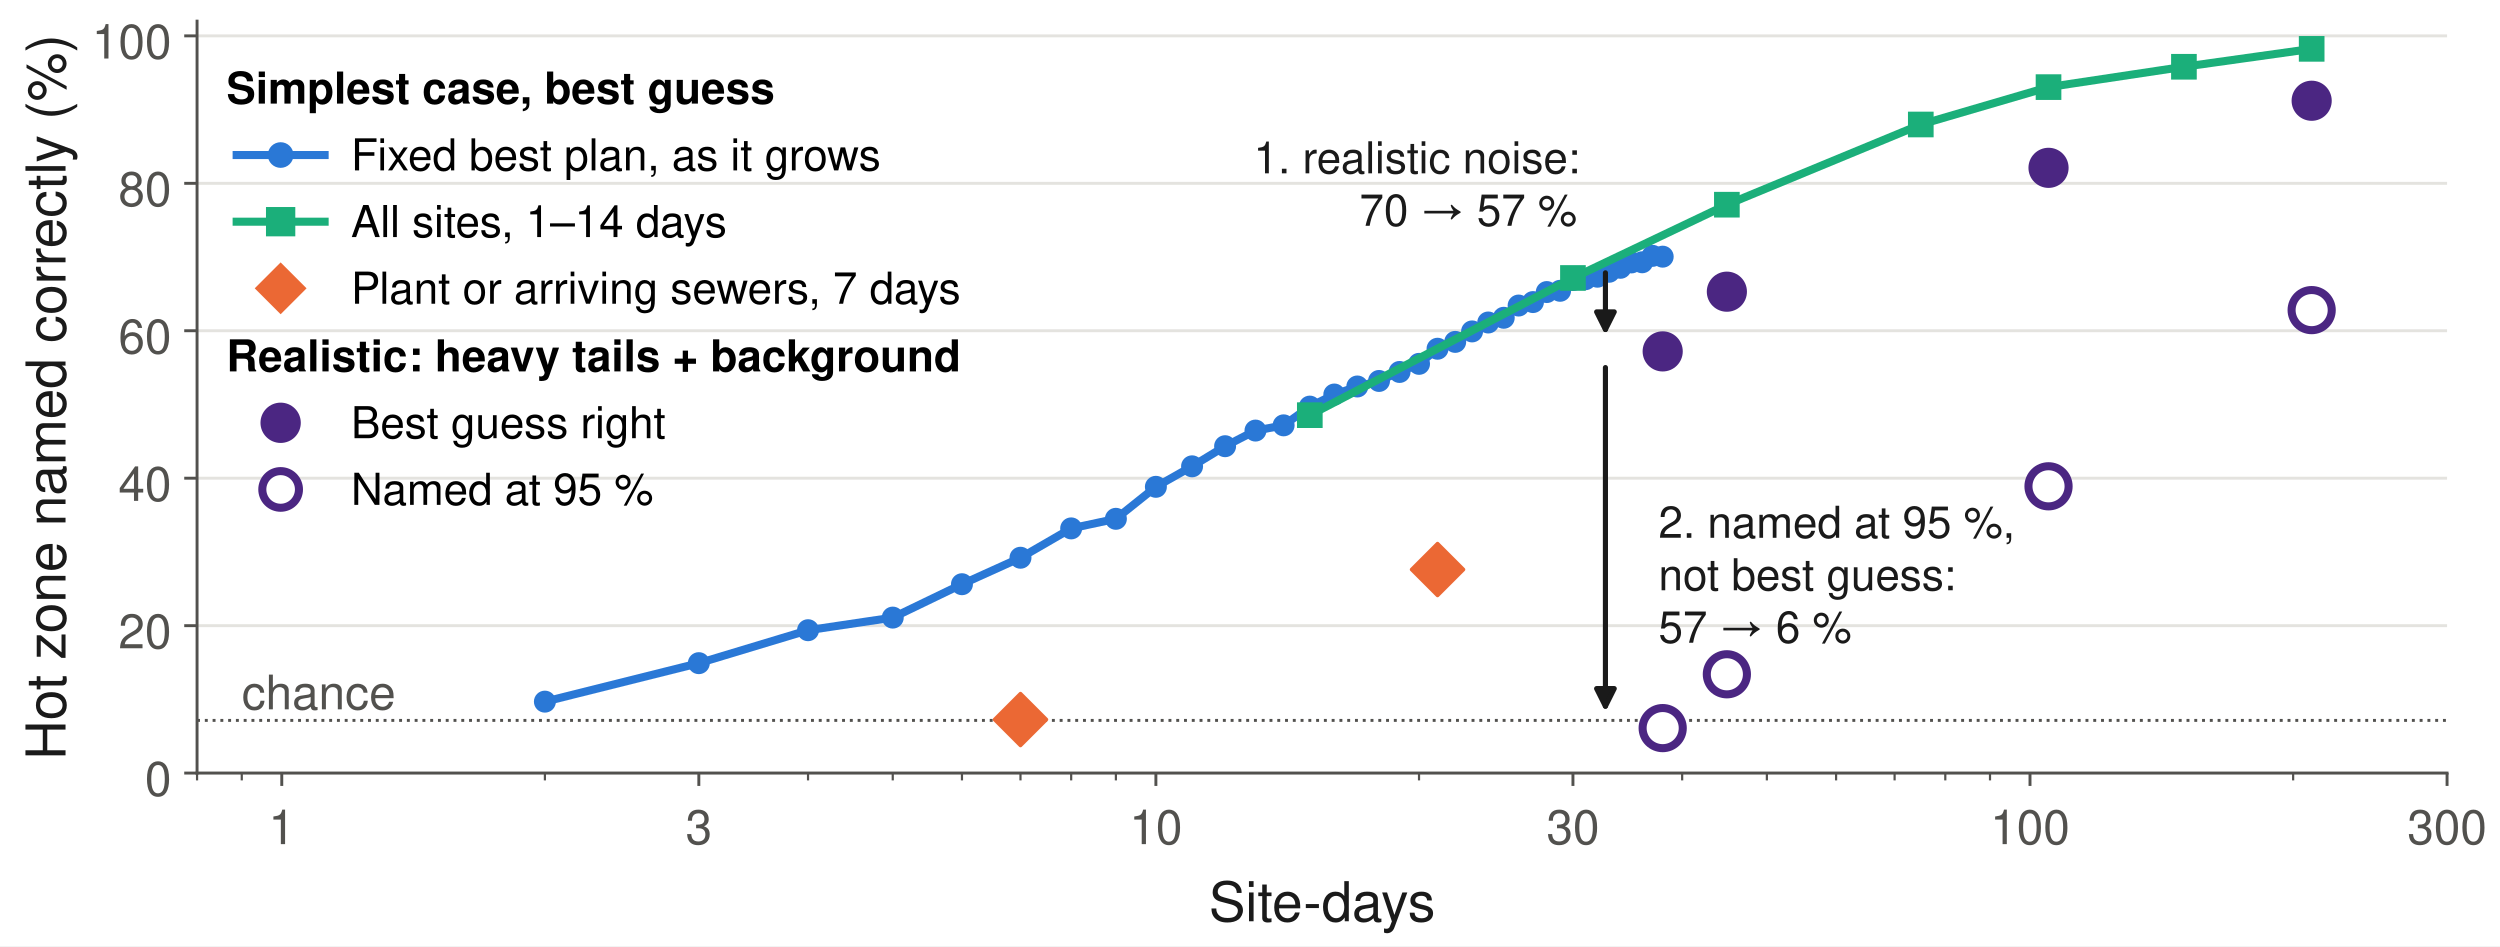
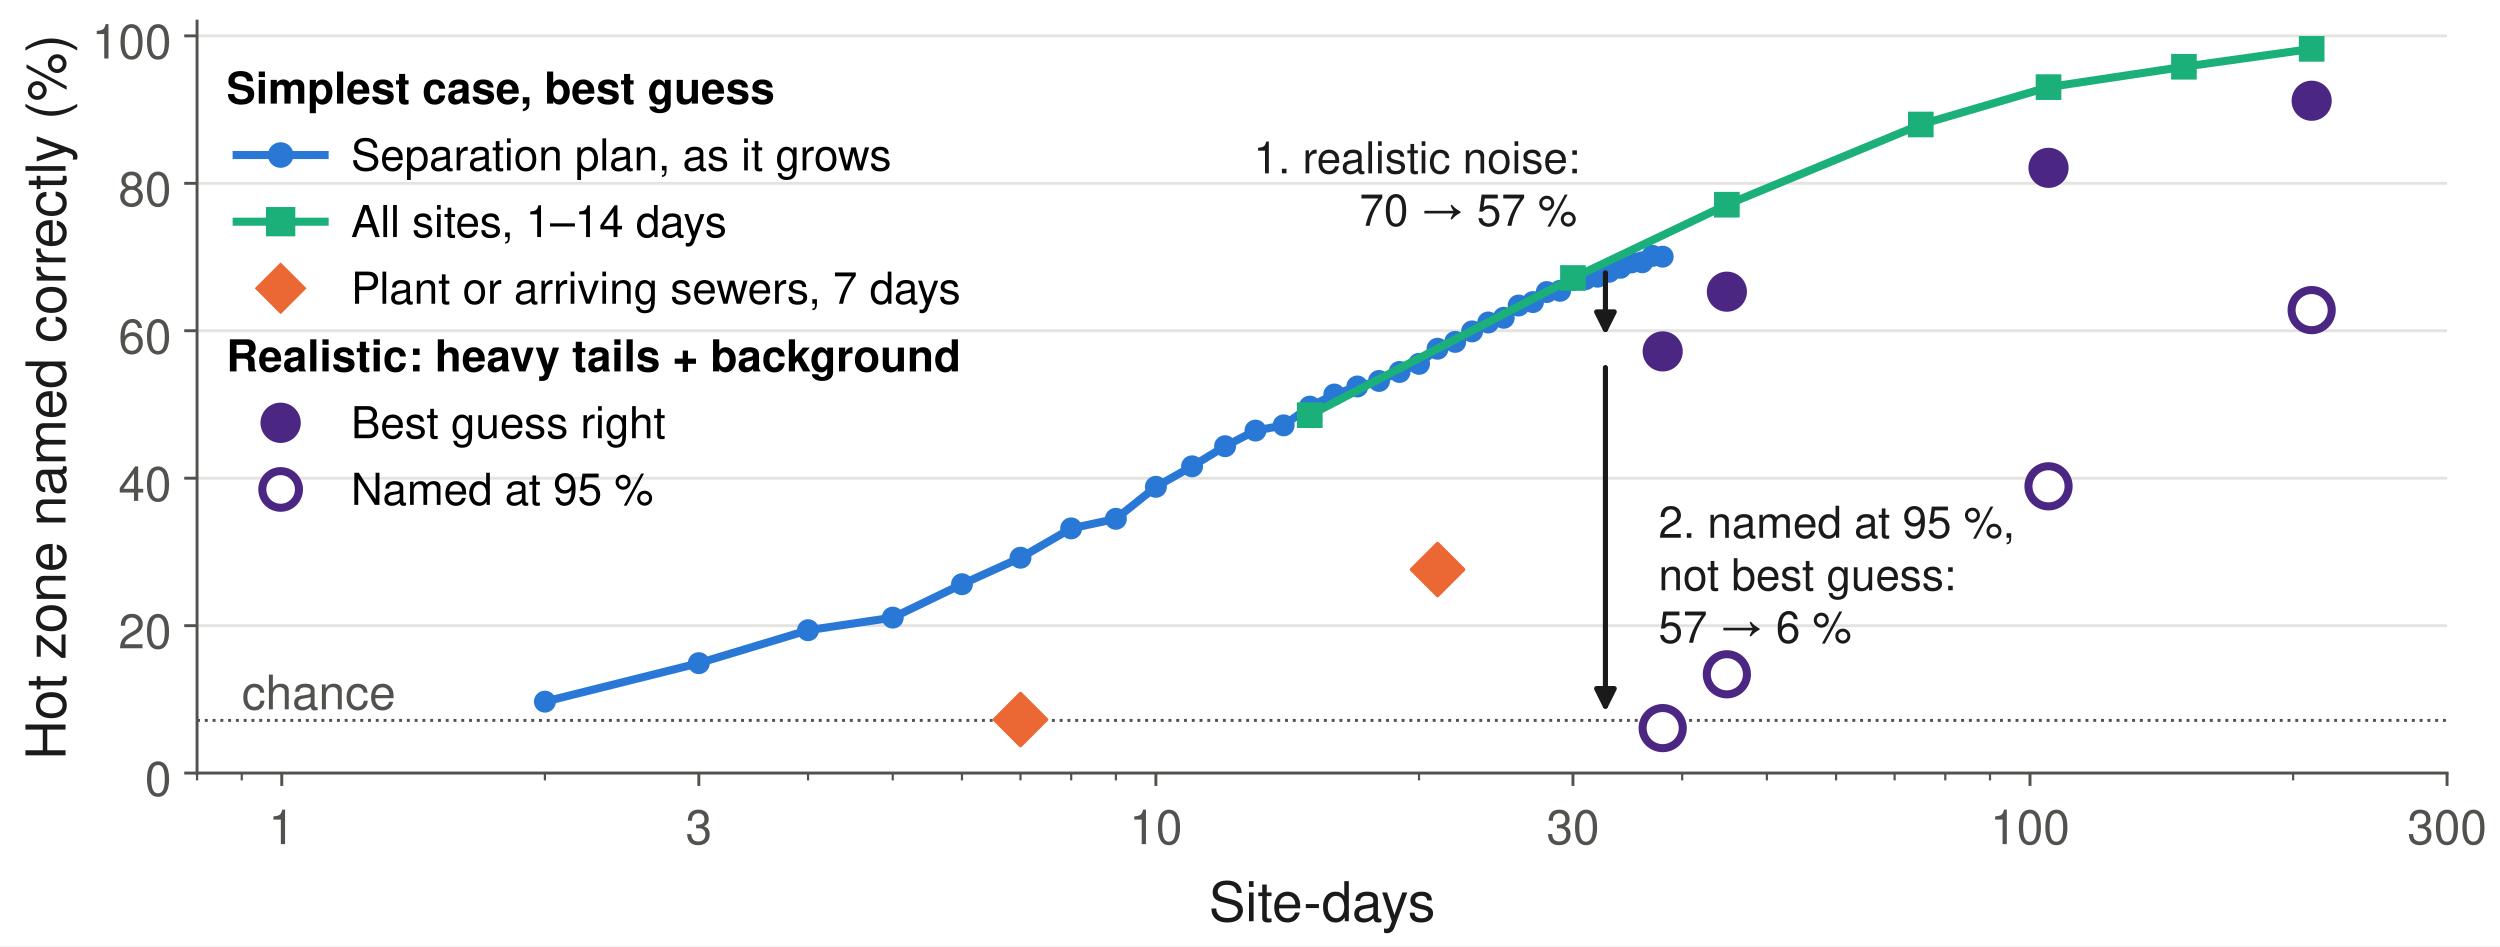
<svg xmlns="http://www.w3.org/2000/svg" xmlns:xlink="http://www.w3.org/1999/xlink" width="681.997pt" height="258.114pt" viewBox="0 0 681.997 258.114" version="1.1">
  <defs>
    <style type="text/css">*{stroke-linejoin: round; stroke-linecap: butt}</style>
  </defs>
  <g id="figure_1">
    <g id="patch_1">
      <path d="M 0 258.114  L 681.997 258.114  L 681.997 0  L 0 0  z " style="fill: #ffffff" />
    </g>
    <g id="axes_1">
      <g id="patch_2">
        <path d="M 53.757 210.894  L 667.557 210.894  L 667.557 5.766  L 53.757 5.766  z " style="fill: #ffffff" />
      </g>
      <g id="matplotlib.axis_1">
        <g id="xtick_1">
          <g id="line2d_1">
            <defs>
-               <path id="m76131f9e57" d="M 0 0  L 0 3.5  " style="stroke: #52514e; stroke-width: 0.8" />
+               <path id="m14b50bf80c" d="M 0 0  L 0 3.5  " style="stroke: #52514e; stroke-width: 0.8" />
            </defs>
            <g>
-               <use xlink:href="#m76131f9e57" x="76.866" y="210.894" style="fill: #52514e; stroke: #52514e; stroke-width: 0.8" />
+               <use xlink:href="#m14b50bf80c" x="76.866" y="210.894" style="fill: #52514e; stroke: #52514e; stroke-width: 0.8" />
            </g>
          </g>
          <g id="text_1">
            <text style="font-size: 13px; font-family: 'Source Sans Pro', 'Helvetica Neue', 'Helvetica', 'Arial', 'DejaVu Sans', 'Bitstream Vera Sans', 'Computer Modern Sans Serif', 'Lucida Grande', 'Verdana', 'Geneva', 'Lucid', 'Avant Garde', sans-serif; text-anchor: middle; fill: #52514e" x="76.866" y="230.27" transform="rotate(-0 76.86559 230.2699)">1</text>
          </g>
        </g>
        <g id="xtick_2">
          <g id="line2d_2">
            <g>
-               <use xlink:href="#m76131f9e57" x="190.639" y="210.894" style="fill: #52514e; stroke: #52514e; stroke-width: 0.8" />
+               <use xlink:href="#m14b50bf80c" x="190.639" y="210.894" style="fill: #52514e; stroke: #52514e; stroke-width: 0.8" />
            </g>
          </g>
          <g id="text_2">
            <text style="font-size: 13px; font-family: 'Source Sans Pro', 'Helvetica Neue', 'Helvetica', 'Arial', 'DejaVu Sans', 'Bitstream Vera Sans', 'Computer Modern Sans Serif', 'Lucida Grande', 'Verdana', 'Geneva', 'Lucid', 'Avant Garde', sans-serif; text-anchor: middle; fill: #52514e" x="190.639" y="230.27" transform="rotate(-0 190.6393 230.2699)">3</text>
          </g>
        </g>
        <g id="xtick_3">
          <g id="line2d_3">
            <g>
-               <use xlink:href="#m76131f9e57" x="315.324" y="210.894" style="fill: #52514e; stroke: #52514e; stroke-width: 0.8" />
+               <use xlink:href="#m14b50bf80c" x="315.324" y="210.894" style="fill: #52514e; stroke: #52514e; stroke-width: 0.8" />
            </g>
          </g>
          <g id="text_3">
            <text style="font-size: 13px; font-family: 'Source Sans Pro', 'Helvetica Neue', 'Helvetica', 'Arial', 'DejaVu Sans', 'Bitstream Vera Sans', 'Computer Modern Sans Serif', 'Lucida Grande', 'Verdana', 'Geneva', 'Lucid', 'Avant Garde', sans-serif; text-anchor: middle; fill: #52514e" x="315.324" y="230.27" transform="rotate(-0 315.3242 230.2699)">10</text>
          </g>
        </g>
        <g id="xtick_4">
          <g id="line2d_4">
            <g>
-               <use xlink:href="#m76131f9e57" x="429.098" y="210.894" style="fill: #52514e; stroke: #52514e; stroke-width: 0.8" />
+               <use xlink:href="#m14b50bf80c" x="429.098" y="210.894" style="fill: #52514e; stroke: #52514e; stroke-width: 0.8" />
            </g>
          </g>
          <g id="text_4">
            <text style="font-size: 13px; font-family: 'Source Sans Pro', 'Helvetica Neue', 'Helvetica', 'Arial', 'DejaVu Sans', 'Bitstream Vera Sans', 'Computer Modern Sans Serif', 'Lucida Grande', 'Verdana', 'Geneva', 'Lucid', 'Avant Garde', sans-serif; text-anchor: middle; fill: #52514e" x="429.098" y="230.27" transform="rotate(-0 429.0979 230.2699)">30</text>
          </g>
        </g>
        <g id="xtick_5">
          <g id="line2d_5">
            <g>
-               <use xlink:href="#m76131f9e57" x="553.783" y="210.894" style="fill: #52514e; stroke: #52514e; stroke-width: 0.8" />
+               <use xlink:href="#m14b50bf80c" x="553.783" y="210.894" style="fill: #52514e; stroke: #52514e; stroke-width: 0.8" />
            </g>
          </g>
          <g id="text_5">
            <text style="font-size: 13px; font-family: 'Source Sans Pro', 'Helvetica Neue', 'Helvetica', 'Arial', 'DejaVu Sans', 'Bitstream Vera Sans', 'Computer Modern Sans Serif', 'Lucida Grande', 'Verdana', 'Geneva', 'Lucid', 'Avant Garde', sans-serif; text-anchor: middle; fill: #52514e" x="553.783" y="230.27" transform="rotate(-0 553.7829 230.2699)">100</text>
          </g>
        </g>
        <g id="xtick_6">
          <g id="line2d_6">
            <g>
-               <use xlink:href="#m76131f9e57" x="667.557" y="210.894" style="fill: #52514e; stroke: #52514e; stroke-width: 0.8" />
+               <use xlink:href="#m14b50bf80c" x="667.557" y="210.894" style="fill: #52514e; stroke: #52514e; stroke-width: 0.8" />
            </g>
          </g>
          <g id="text_6">
            <text style="font-size: 13px; font-family: 'Source Sans Pro', 'Helvetica Neue', 'Helvetica', 'Arial', 'DejaVu Sans', 'Bitstream Vera Sans', 'Computer Modern Sans Serif', 'Lucida Grande', 'Verdana', 'Geneva', 'Lucid', 'Avant Garde', sans-serif; text-anchor: middle; fill: #52514e" x="667.557" y="230.27" transform="rotate(-0 667.5566 230.2699)">300</text>
          </g>
        </g>
        <g id="xtick_7">
          <g id="line2d_7">
            <defs>
-               <path id="m7e6ed7d62c" d="M 0 0  L 0 2  " style="stroke: #52514e; stroke-width: 0.6" />
+               <path id="m0b955e6ab7" d="M 0 0  L 0 2  " style="stroke: #52514e; stroke-width: 0.6" />
            </defs>
            <g>
-               <use xlink:href="#m7e6ed7d62c" x="53.757" y="210.894" style="fill: #52514e; stroke: #52514e; stroke-width: 0.6" />
+               <use xlink:href="#m0b955e6ab7" x="53.757" y="210.894" style="fill: #52514e; stroke: #52514e; stroke-width: 0.6" />
            </g>
          </g>
        </g>
        <g id="xtick_8">
          <g id="line2d_8">
            <g>
-               <use xlink:href="#m7e6ed7d62c" x="65.954" y="210.894" style="fill: #52514e; stroke: #52514e; stroke-width: 0.6" />
+               <use xlink:href="#m0b955e6ab7" x="65.954" y="210.894" style="fill: #52514e; stroke: #52514e; stroke-width: 0.6" />
            </g>
          </g>
        </g>
        <g id="xtick_9">
          <g id="line2d_9">
            <g>
-               <use xlink:href="#m7e6ed7d62c" x="148.649" y="210.894" style="fill: #52514e; stroke: #52514e; stroke-width: 0.6" />
+               <use xlink:href="#m0b955e6ab7" x="148.649" y="210.894" style="fill: #52514e; stroke: #52514e; stroke-width: 0.6" />
            </g>
          </g>
        </g>
        <g id="xtick_10">
          <g id="line2d_10">
            <g>
-               <use xlink:href="#m7e6ed7d62c" x="220.432" y="210.894" style="fill: #52514e; stroke: #52514e; stroke-width: 0.6" />
+               <use xlink:href="#m0b955e6ab7" x="220.432" y="210.894" style="fill: #52514e; stroke: #52514e; stroke-width: 0.6" />
            </g>
          </g>
        </g>
        <g id="xtick_11">
          <g id="line2d_11">
            <g>
-               <use xlink:href="#m7e6ed7d62c" x="243.541" y="210.894" style="fill: #52514e; stroke: #52514e; stroke-width: 0.6" />
+               <use xlink:href="#m0b955e6ab7" x="243.541" y="210.894" style="fill: #52514e; stroke: #52514e; stroke-width: 0.6" />
            </g>
          </g>
        </g>
        <g id="xtick_12">
          <g id="line2d_12">
            <g>
-               <use xlink:href="#m7e6ed7d62c" x="262.422" y="210.894" style="fill: #52514e; stroke: #52514e; stroke-width: 0.6" />
+               <use xlink:href="#m0b955e6ab7" x="262.422" y="210.894" style="fill: #52514e; stroke: #52514e; stroke-width: 0.6" />
            </g>
          </g>
        </g>
        <g id="xtick_13">
          <g id="line2d_13">
            <g>
-               <use xlink:href="#m7e6ed7d62c" x="278.387" y="210.894" style="fill: #52514e; stroke: #52514e; stroke-width: 0.6" />
+               <use xlink:href="#m0b955e6ab7" x="278.387" y="210.894" style="fill: #52514e; stroke: #52514e; stroke-width: 0.6" />
            </g>
          </g>
        </g>
        <g id="xtick_14">
          <g id="line2d_14">
            <g>
-               <use xlink:href="#m7e6ed7d62c" x="292.215" y="210.894" style="fill: #52514e; stroke: #52514e; stroke-width: 0.6" />
+               <use xlink:href="#m0b955e6ab7" x="292.215" y="210.894" style="fill: #52514e; stroke: #52514e; stroke-width: 0.6" />
            </g>
          </g>
        </g>
        <g id="xtick_15">
          <g id="line2d_15">
            <g>
-               <use xlink:href="#m7e6ed7d62c" x="304.413" y="210.894" style="fill: #52514e; stroke: #52514e; stroke-width: 0.6" />
+               <use xlink:href="#m0b955e6ab7" x="304.413" y="210.894" style="fill: #52514e; stroke: #52514e; stroke-width: 0.6" />
            </g>
          </g>
        </g>
        <g id="xtick_16">
          <g id="line2d_16">
            <g>
-               <use xlink:href="#m7e6ed7d62c" x="387.107" y="210.894" style="fill: #52514e; stroke: #52514e; stroke-width: 0.6" />
+               <use xlink:href="#m0b955e6ab7" x="387.107" y="210.894" style="fill: #52514e; stroke: #52514e; stroke-width: 0.6" />
            </g>
          </g>
        </g>
        <g id="xtick_17">
          <g id="line2d_17">
            <g>
-               <use xlink:href="#m7e6ed7d62c" x="458.891" y="210.894" style="fill: #52514e; stroke: #52514e; stroke-width: 0.6" />
+               <use xlink:href="#m0b955e6ab7" x="458.891" y="210.894" style="fill: #52514e; stroke: #52514e; stroke-width: 0.6" />
            </g>
          </g>
        </g>
        <g id="xtick_18">
          <g id="line2d_18">
            <g>
-               <use xlink:href="#m7e6ed7d62c" x="482" y="210.894" style="fill: #52514e; stroke: #52514e; stroke-width: 0.6" />
+               <use xlink:href="#m0b955e6ab7" x="482" y="210.894" style="fill: #52514e; stroke: #52514e; stroke-width: 0.6" />
            </g>
          </g>
        </g>
        <g id="xtick_19">
          <g id="line2d_19">
            <g>
-               <use xlink:href="#m7e6ed7d62c" x="500.881" y="210.894" style="fill: #52514e; stroke: #52514e; stroke-width: 0.6" />
+               <use xlink:href="#m0b955e6ab7" x="500.881" y="210.894" style="fill: #52514e; stroke: #52514e; stroke-width: 0.6" />
            </g>
          </g>
        </g>
        <g id="xtick_20">
          <g id="line2d_20">
            <g>
-               <use xlink:href="#m7e6ed7d62c" x="516.845" y="210.894" style="fill: #52514e; stroke: #52514e; stroke-width: 0.6" />
+               <use xlink:href="#m0b955e6ab7" x="516.845" y="210.894" style="fill: #52514e; stroke: #52514e; stroke-width: 0.6" />
            </g>
          </g>
        </g>
        <g id="xtick_21">
          <g id="line2d_21">
            <g>
-               <use xlink:href="#m7e6ed7d62c" x="530.674" y="210.894" style="fill: #52514e; stroke: #52514e; stroke-width: 0.6" />
+               <use xlink:href="#m0b955e6ab7" x="530.674" y="210.894" style="fill: #52514e; stroke: #52514e; stroke-width: 0.6" />
            </g>
          </g>
        </g>
        <g id="xtick_22">
          <g id="line2d_22">
            <g>
-               <use xlink:href="#m7e6ed7d62c" x="542.872" y="210.894" style="fill: #52514e; stroke: #52514e; stroke-width: 0.6" />
+               <use xlink:href="#m0b955e6ab7" x="542.872" y="210.894" style="fill: #52514e; stroke: #52514e; stroke-width: 0.6" />
            </g>
          </g>
        </g>
        <g id="xtick_23">
          <g id="line2d_23">
            <g>
-               <use xlink:href="#m7e6ed7d62c" x="625.566" y="210.894" style="fill: #52514e; stroke: #52514e; stroke-width: 0.6" />
+               <use xlink:href="#m0b955e6ab7" x="625.566" y="210.894" style="fill: #52514e; stroke: #52514e; stroke-width: 0.6" />
            </g>
          </g>
        </g>
        <g id="text_7">
          <text style="font-size: 15px; font-family: 'Source Sans Pro', 'Helvetica Neue', 'Helvetica', 'Arial', 'DejaVu Sans', 'Bitstream Vera Sans', 'Computer Modern Sans Serif', 'Lucida Grande', 'Verdana', 'Geneva', 'Lucid', 'Avant Garde', sans-serif; text-anchor: middle; fill: #1a1a1a" x="360.657" y="251.319" transform="rotate(-0 360.6566 251.3189)">Site-days</text>
        </g>
      </g>
      <g id="matplotlib.axis_2">
        <g id="ytick_1">
          <g id="line2d_24">
-             <path d="M 53.757 210.894  L 667.557 210.894  " clip-path="url(#p9e85aecdd7)" style="fill: none; stroke: #e4e3df; stroke-width: 0.8; stroke-linecap: square" />
+             <path d="M 53.757 210.894  L 667.557 210.894  " clip-path="url(#pa64811b684)" style="fill: none; stroke: #e4e3df; stroke-width: 0.8; stroke-linecap: square" />
          </g>
          <g id="line2d_25">
            <defs>
-               <path id="m72bb8454c3" d="M 0 0  L -3.5 0  " style="stroke: #52514e; stroke-width: 0.8" />
+               <path id="mad12846ee1" d="M 0 0  L -3.5 0  " style="stroke: #52514e; stroke-width: 0.8" />
            </defs>
            <g>
-               <use xlink:href="#m72bb8454c3" x="53.757" y="210.894" style="fill: #52514e; stroke: #52514e; stroke-width: 0.8" />
+               <use xlink:href="#mad12846ee1" x="53.757" y="210.894" style="fill: #52514e; stroke: #52514e; stroke-width: 0.8" />
            </g>
          </g>
          <g id="text_8">
            <text style="font-size: 13px; font-family: 'Source Sans Pro', 'Helvetica Neue', 'Helvetica', 'Arial', 'DejaVu Sans', 'Bitstream Vera Sans', 'Computer Modern Sans Serif', 'Lucida Grande', 'Verdana', 'Geneva', 'Lucid', 'Avant Garde', sans-serif; text-anchor: end; fill: #52514e" x="46.757" y="217.082" transform="rotate(-0 46.75656 217.0819)">0</text>
          </g>
        </g>
        <g id="ytick_2">
          <g id="line2d_26">
-             <path d="M 53.757 170.673  L 667.557 170.673  " clip-path="url(#p9e85aecdd7)" style="fill: none; stroke: #e4e3df; stroke-width: 0.8; stroke-linecap: square" />
+             <path d="M 53.757 170.673  L 667.557 170.673  " clip-path="url(#pa64811b684)" style="fill: none; stroke: #e4e3df; stroke-width: 0.8; stroke-linecap: square" />
          </g>
          <g id="line2d_27">
            <g>
-               <use xlink:href="#m72bb8454c3" x="53.757" y="170.673" style="fill: #52514e; stroke: #52514e; stroke-width: 0.8" />
+               <use xlink:href="#mad12846ee1" x="53.757" y="170.673" style="fill: #52514e; stroke: #52514e; stroke-width: 0.8" />
            </g>
          </g>
          <g id="text_9">
            <text style="font-size: 13px; font-family: 'Source Sans Pro', 'Helvetica Neue', 'Helvetica', 'Arial', 'DejaVu Sans', 'Bitstream Vera Sans', 'Computer Modern Sans Serif', 'Lucida Grande', 'Verdana', 'Geneva', 'Lucid', 'Avant Garde', sans-serif; text-anchor: end; fill: #52514e" x="46.757" y="176.861" transform="rotate(-0 46.75656 176.8607)">20</text>
          </g>
        </g>
        <g id="ytick_3">
          <g id="line2d_28">
-             <path d="M 53.757 130.452  L 667.557 130.452  " clip-path="url(#p9e85aecdd7)" style="fill: none; stroke: #e4e3df; stroke-width: 0.8; stroke-linecap: square" />
+             <path d="M 53.757 130.452  L 667.557 130.452  " clip-path="url(#pa64811b684)" style="fill: none; stroke: #e4e3df; stroke-width: 0.8; stroke-linecap: square" />
          </g>
          <g id="line2d_29">
            <g>
-               <use xlink:href="#m72bb8454c3" x="53.757" y="130.452" style="fill: #52514e; stroke: #52514e; stroke-width: 0.8" />
+               <use xlink:href="#mad12846ee1" x="53.757" y="130.452" style="fill: #52514e; stroke: #52514e; stroke-width: 0.8" />
            </g>
          </g>
          <g id="text_10">
            <text style="font-size: 13px; font-family: 'Source Sans Pro', 'Helvetica Neue', 'Helvetica', 'Arial', 'DejaVu Sans', 'Bitstream Vera Sans', 'Computer Modern Sans Serif', 'Lucida Grande', 'Verdana', 'Geneva', 'Lucid', 'Avant Garde', sans-serif; text-anchor: end; fill: #52514e" x="46.757" y="136.64" transform="rotate(-0 46.75656 136.6395)">40</text>
          </g>
        </g>
        <g id="ytick_4">
          <g id="line2d_30">
-             <path d="M 53.757 90.23  L 667.557 90.23  " clip-path="url(#p9e85aecdd7)" style="fill: none; stroke: #e4e3df; stroke-width: 0.8; stroke-linecap: square" />
+             <path d="M 53.757 90.23  L 667.557 90.23  " clip-path="url(#pa64811b684)" style="fill: none; stroke: #e4e3df; stroke-width: 0.8; stroke-linecap: square" />
          </g>
          <g id="line2d_31">
            <g>
-               <use xlink:href="#m72bb8454c3" x="53.757" y="90.23" style="fill: #52514e; stroke: #52514e; stroke-width: 0.8" />
+               <use xlink:href="#mad12846ee1" x="53.757" y="90.23" style="fill: #52514e; stroke: #52514e; stroke-width: 0.8" />
            </g>
          </g>
          <g id="text_11">
            <text style="font-size: 13px; font-family: 'Source Sans Pro', 'Helvetica Neue', 'Helvetica', 'Arial', 'DejaVu Sans', 'Bitstream Vera Sans', 'Computer Modern Sans Serif', 'Lucida Grande', 'Verdana', 'Geneva', 'Lucid', 'Avant Garde', sans-serif; text-anchor: end; fill: #52514e" x="46.757" y="96.418" transform="rotate(-0 46.75656 96.41835)">60</text>
          </g>
        </g>
        <g id="ytick_5">
          <g id="line2d_32">
-             <path d="M 53.757 50.009  L 667.557 50.009  " clip-path="url(#p9e85aecdd7)" style="fill: none; stroke: #e4e3df; stroke-width: 0.8; stroke-linecap: square" />
+             <path d="M 53.757 50.009  L 667.557 50.009  " clip-path="url(#pa64811b684)" style="fill: none; stroke: #e4e3df; stroke-width: 0.8; stroke-linecap: square" />
          </g>
          <g id="line2d_33">
            <g>
-               <use xlink:href="#m72bb8454c3" x="53.757" y="50.009" style="fill: #52514e; stroke: #52514e; stroke-width: 0.8" />
+               <use xlink:href="#mad12846ee1" x="53.757" y="50.009" style="fill: #52514e; stroke: #52514e; stroke-width: 0.8" />
            </g>
          </g>
          <g id="text_12">
            <text style="font-size: 13px; font-family: 'Source Sans Pro', 'Helvetica Neue', 'Helvetica', 'Arial', 'DejaVu Sans', 'Bitstream Vera Sans', 'Computer Modern Sans Serif', 'Lucida Grande', 'Verdana', 'Geneva', 'Lucid', 'Avant Garde', sans-serif; text-anchor: end; fill: #52514e" x="46.757" y="56.197" transform="rotate(-0 46.75656 56.19718)">80</text>
          </g>
        </g>
        <g id="ytick_6">
          <g id="line2d_34">
-             <path d="M 53.757 9.788  L 667.557 9.788  " clip-path="url(#p9e85aecdd7)" style="fill: none; stroke: #e4e3df; stroke-width: 0.8; stroke-linecap: square" />
+             <path d="M 53.757 9.788  L 667.557 9.788  " clip-path="url(#pa64811b684)" style="fill: none; stroke: #e4e3df; stroke-width: 0.8; stroke-linecap: square" />
          </g>
          <g id="line2d_35">
            <g>
-               <use xlink:href="#m72bb8454c3" x="53.757" y="9.788" style="fill: #52514e; stroke: #52514e; stroke-width: 0.8" />
+               <use xlink:href="#mad12846ee1" x="53.757" y="9.788" style="fill: #52514e; stroke: #52514e; stroke-width: 0.8" />
            </g>
          </g>
          <g id="text_13">
            <text style="font-size: 13px; font-family: 'Source Sans Pro', 'Helvetica Neue', 'Helvetica', 'Arial', 'DejaVu Sans', 'Bitstream Vera Sans', 'Computer Modern Sans Serif', 'Lucida Grande', 'Verdana', 'Geneva', 'Lucid', 'Avant Garde', sans-serif; text-anchor: end; fill: #52514e" x="46.757" y="15.976" transform="rotate(-0 46.75656 15.976)">100</text>
          </g>
        </g>
        <g id="text_14">
          <text style="font-size: 15px; font-family: 'Source Sans Pro', 'Helvetica Neue', 'Helvetica', 'Arial', 'DejaVu Sans', 'Bitstream Vera Sans', 'Computer Modern Sans Serif', 'Lucida Grande', 'Verdana', 'Geneva', 'Lucid', 'Avant Garde', sans-serif; text-anchor: middle; fill: #1a1a1a" x="17.88" y="108.33" transform="rotate(-90 17.88 108.3299)">Hot zone named correctly (%)</text>
        </g>
      </g>
      <g id="line2d_36">
-         <path d="M 53.757 196.529  L 667.557 196.529  " clip-path="url(#p9e85aecdd7)" style="fill: none; stroke-dasharray: 0.8,1.32; stroke-dashoffset: 0; stroke: #52514e; stroke-width: 0.8" />
+         <path d="M 53.757 196.529  L 667.557 196.529  " clip-path="url(#pa64811b684)" style="fill: none; stroke-dasharray: 0.8,1.32; stroke-dashoffset: 0; stroke: #52514e; stroke-width: 0.8" />
      </g>
      <g id="line2d_37">
-         <path d="M 148.649 191.407  L 190.639 180.909  L 220.432 171.92  L 243.541 168.481  L 262.422 159.371  L 278.387 152.151  L 292.215 144.147  L 304.413 141.532  L 315.324 132.804  L 325.195 127.214  L 334.206 121.724  L 342.495 117.46  L 350.17 116.032  L 357.315 110.924  L 363.998 107.626  L 370.277 105.434  L 376.196 103.926  L 381.795 101.472  L 387.107 99.26  L 392.16 95.137  L 396.978 93.267  L 401.581 90.411  L 405.989 87.978  L 410.216 86.691  L 414.278 83.353  L 418.187 82.407  L 421.953 79.672  L 425.587 79.33  L 429.098 76.394  L 432.494 76.173  L 435.782 75.489  L 438.968 74.142  L 442.06 73.056  L 445.062 71.588  L 447.979 71.548  L 450.817 69.798  L 453.579 70.019  " clip-path="url(#p9e85aecdd7)" style="fill: none; stroke: #2a78d6; stroke-width: 2.2; stroke-linecap: square" />
+         <path d="M 148.649 191.407  L 190.639 180.909  L 220.432 171.92  L 243.541 168.481  L 262.422 159.371  L 278.387 152.151  L 292.215 144.147  L 304.413 141.532  L 315.324 132.804  L 325.195 127.214  L 334.206 121.724  L 342.495 117.46  L 350.17 116.032  L 357.315 110.924  L 363.998 107.626  L 370.277 105.434  L 376.196 103.926  L 381.795 101.472  L 387.107 99.26  L 392.16 95.137  L 396.978 93.267  L 401.581 90.411  L 405.989 87.978  L 410.216 86.691  L 414.278 83.353  L 418.187 82.407  L 421.953 79.672  L 425.587 79.33  L 429.098 76.394  L 432.494 76.173  L 435.782 75.489  L 438.968 74.142  L 442.06 73.056  L 445.062 71.588  L 447.979 71.548  L 450.817 69.798  L 453.579 70.019  " clip-path="url(#pa64811b684)" style="fill: none; stroke: #2a78d6; stroke-width: 2.2; stroke-linecap: square" />
        <defs>
-           <path id="m9dc715a000" d="M 0 2.5  C 0.663 2.5 1.299 2.237 1.768 1.768  C 2.237 1.299 2.5 0.663 2.5 0  C 2.5 -0.663 2.237 -1.299 1.768 -1.768  C 1.299 -2.237 0.663 -2.5 0 -2.5  C -0.663 -2.5 -1.299 -2.237 -1.768 -1.768  C -2.237 -1.299 -2.5 -0.663 -2.5 0  C -2.5 0.663 -2.237 1.299 -1.768 1.768  C -1.299 2.237 -0.663 2.5 0 2.5  z " style="stroke: #2a78d6" />
+           <path id="mf3765f927a" d="M 0 2.5  C 0.663 2.5 1.299 2.237 1.768 1.768  C 2.237 1.299 2.5 0.663 2.5 0  C 2.5 -0.663 2.237 -1.299 1.768 -1.768  C 1.299 -2.237 0.663 -2.5 0 -2.5  C -0.663 -2.5 -1.299 -2.237 -1.768 -1.768  C -2.237 -1.299 -2.5 -0.663 -2.5 0  C -2.5 0.663 -2.237 1.299 -1.768 1.768  C -1.299 2.237 -0.663 2.5 0 2.5  z " style="stroke: #2a78d6" />
        </defs>
-         <g clip-path="url(#p9e85aecdd7)">
-           <use xlink:href="#m9dc715a000" x="148.649" y="191.407" style="fill: #2a78d6; stroke: #2a78d6" />
-           <use xlink:href="#m9dc715a000" x="190.639" y="180.909" style="fill: #2a78d6; stroke: #2a78d6" />
-           <use xlink:href="#m9dc715a000" x="220.432" y="171.92" style="fill: #2a78d6; stroke: #2a78d6" />
-           <use xlink:href="#m9dc715a000" x="243.541" y="168.481" style="fill: #2a78d6; stroke: #2a78d6" />
-           <use xlink:href="#m9dc715a000" x="262.422" y="159.371" style="fill: #2a78d6; stroke: #2a78d6" />
-           <use xlink:href="#m9dc715a000" x="278.387" y="152.151" style="fill: #2a78d6; stroke: #2a78d6" />
-           <use xlink:href="#m9dc715a000" x="292.215" y="144.147" style="fill: #2a78d6; stroke: #2a78d6" />
-           <use xlink:href="#m9dc715a000" x="304.413" y="141.532" style="fill: #2a78d6; stroke: #2a78d6" />
-           <use xlink:href="#m9dc715a000" x="315.324" y="132.804" style="fill: #2a78d6; stroke: #2a78d6" />
-           <use xlink:href="#m9dc715a000" x="325.195" y="127.214" style="fill: #2a78d6; stroke: #2a78d6" />
-           <use xlink:href="#m9dc715a000" x="334.206" y="121.724" style="fill: #2a78d6; stroke: #2a78d6" />
-           <use xlink:href="#m9dc715a000" x="342.495" y="117.46" style="fill: #2a78d6; stroke: #2a78d6" />
-           <use xlink:href="#m9dc715a000" x="350.17" y="116.032" style="fill: #2a78d6; stroke: #2a78d6" />
-           <use xlink:href="#m9dc715a000" x="357.315" y="110.924" style="fill: #2a78d6; stroke: #2a78d6" />
-           <use xlink:href="#m9dc715a000" x="363.998" y="107.626" style="fill: #2a78d6; stroke: #2a78d6" />
-           <use xlink:href="#m9dc715a000" x="370.277" y="105.434" style="fill: #2a78d6; stroke: #2a78d6" />
-           <use xlink:href="#m9dc715a000" x="376.196" y="103.926" style="fill: #2a78d6; stroke: #2a78d6" />
-           <use xlink:href="#m9dc715a000" x="381.795" y="101.472" style="fill: #2a78d6; stroke: #2a78d6" />
-           <use xlink:href="#m9dc715a000" x="387.107" y="99.26" style="fill: #2a78d6; stroke: #2a78d6" />
-           <use xlink:href="#m9dc715a000" x="392.16" y="95.137" style="fill: #2a78d6; stroke: #2a78d6" />
-           <use xlink:href="#m9dc715a000" x="396.978" y="93.267" style="fill: #2a78d6; stroke: #2a78d6" />
-           <use xlink:href="#m9dc715a000" x="401.581" y="90.411" style="fill: #2a78d6; stroke: #2a78d6" />
-           <use xlink:href="#m9dc715a000" x="405.989" y="87.978" style="fill: #2a78d6; stroke: #2a78d6" />
-           <use xlink:href="#m9dc715a000" x="410.216" y="86.691" style="fill: #2a78d6; stroke: #2a78d6" />
-           <use xlink:href="#m9dc715a000" x="414.278" y="83.353" style="fill: #2a78d6; stroke: #2a78d6" />
-           <use xlink:href="#m9dc715a000" x="418.187" y="82.407" style="fill: #2a78d6; stroke: #2a78d6" />
-           <use xlink:href="#m9dc715a000" x="421.953" y="79.672" style="fill: #2a78d6; stroke: #2a78d6" />
-           <use xlink:href="#m9dc715a000" x="425.587" y="79.33" style="fill: #2a78d6; stroke: #2a78d6" />
-           <use xlink:href="#m9dc715a000" x="429.098" y="76.394" style="fill: #2a78d6; stroke: #2a78d6" />
-           <use xlink:href="#m9dc715a000" x="432.494" y="76.173" style="fill: #2a78d6; stroke: #2a78d6" />
-           <use xlink:href="#m9dc715a000" x="435.782" y="75.489" style="fill: #2a78d6; stroke: #2a78d6" />
-           <use xlink:href="#m9dc715a000" x="438.968" y="74.142" style="fill: #2a78d6; stroke: #2a78d6" />
-           <use xlink:href="#m9dc715a000" x="442.06" y="73.056" style="fill: #2a78d6; stroke: #2a78d6" />
-           <use xlink:href="#m9dc715a000" x="445.062" y="71.588" style="fill: #2a78d6; stroke: #2a78d6" />
-           <use xlink:href="#m9dc715a000" x="447.979" y="71.548" style="fill: #2a78d6; stroke: #2a78d6" />
-           <use xlink:href="#m9dc715a000" x="450.817" y="69.798" style="fill: #2a78d6; stroke: #2a78d6" />
-           <use xlink:href="#m9dc715a000" x="453.579" y="70.019" style="fill: #2a78d6; stroke: #2a78d6" />
+         <g clip-path="url(#pa64811b684)">
+           <use xlink:href="#mf3765f927a" x="148.649" y="191.407" style="fill: #2a78d6; stroke: #2a78d6" />
+           <use xlink:href="#mf3765f927a" x="190.639" y="180.909" style="fill: #2a78d6; stroke: #2a78d6" />
+           <use xlink:href="#mf3765f927a" x="220.432" y="171.92" style="fill: #2a78d6; stroke: #2a78d6" />
+           <use xlink:href="#mf3765f927a" x="243.541" y="168.481" style="fill: #2a78d6; stroke: #2a78d6" />
+           <use xlink:href="#mf3765f927a" x="262.422" y="159.371" style="fill: #2a78d6; stroke: #2a78d6" />
+           <use xlink:href="#mf3765f927a" x="278.387" y="152.151" style="fill: #2a78d6; stroke: #2a78d6" />
+           <use xlink:href="#mf3765f927a" x="292.215" y="144.147" style="fill: #2a78d6; stroke: #2a78d6" />
+           <use xlink:href="#mf3765f927a" x="304.413" y="141.532" style="fill: #2a78d6; stroke: #2a78d6" />
+           <use xlink:href="#mf3765f927a" x="315.324" y="132.804" style="fill: #2a78d6; stroke: #2a78d6" />
+           <use xlink:href="#mf3765f927a" x="325.195" y="127.214" style="fill: #2a78d6; stroke: #2a78d6" />
+           <use xlink:href="#mf3765f927a" x="334.206" y="121.724" style="fill: #2a78d6; stroke: #2a78d6" />
+           <use xlink:href="#mf3765f927a" x="342.495" y="117.46" style="fill: #2a78d6; stroke: #2a78d6" />
+           <use xlink:href="#mf3765f927a" x="350.17" y="116.032" style="fill: #2a78d6; stroke: #2a78d6" />
+           <use xlink:href="#mf3765f927a" x="357.315" y="110.924" style="fill: #2a78d6; stroke: #2a78d6" />
+           <use xlink:href="#mf3765f927a" x="363.998" y="107.626" style="fill: #2a78d6; stroke: #2a78d6" />
+           <use xlink:href="#mf3765f927a" x="370.277" y="105.434" style="fill: #2a78d6; stroke: #2a78d6" />
+           <use xlink:href="#mf3765f927a" x="376.196" y="103.926" style="fill: #2a78d6; stroke: #2a78d6" />
+           <use xlink:href="#mf3765f927a" x="381.795" y="101.472" style="fill: #2a78d6; stroke: #2a78d6" />
+           <use xlink:href="#mf3765f927a" x="387.107" y="99.26" style="fill: #2a78d6; stroke: #2a78d6" />
+           <use xlink:href="#mf3765f927a" x="392.16" y="95.137" style="fill: #2a78d6; stroke: #2a78d6" />
+           <use xlink:href="#mf3765f927a" x="396.978" y="93.267" style="fill: #2a78d6; stroke: #2a78d6" />
+           <use xlink:href="#mf3765f927a" x="401.581" y="90.411" style="fill: #2a78d6; stroke: #2a78d6" />
+           <use xlink:href="#mf3765f927a" x="405.989" y="87.978" style="fill: #2a78d6; stroke: #2a78d6" />
+           <use xlink:href="#mf3765f927a" x="410.216" y="86.691" style="fill: #2a78d6; stroke: #2a78d6" />
+           <use xlink:href="#mf3765f927a" x="414.278" y="83.353" style="fill: #2a78d6; stroke: #2a78d6" />
+           <use xlink:href="#mf3765f927a" x="418.187" y="82.407" style="fill: #2a78d6; stroke: #2a78d6" />
+           <use xlink:href="#mf3765f927a" x="421.953" y="79.672" style="fill: #2a78d6; stroke: #2a78d6" />
+           <use xlink:href="#mf3765f927a" x="425.587" y="79.33" style="fill: #2a78d6; stroke: #2a78d6" />
+           <use xlink:href="#mf3765f927a" x="429.098" y="76.394" style="fill: #2a78d6; stroke: #2a78d6" />
+           <use xlink:href="#mf3765f927a" x="432.494" y="76.173" style="fill: #2a78d6; stroke: #2a78d6" />
+           <use xlink:href="#mf3765f927a" x="435.782" y="75.489" style="fill: #2a78d6; stroke: #2a78d6" />
+           <use xlink:href="#mf3765f927a" x="438.968" y="74.142" style="fill: #2a78d6; stroke: #2a78d6" />
+           <use xlink:href="#mf3765f927a" x="442.06" y="73.056" style="fill: #2a78d6; stroke: #2a78d6" />
+           <use xlink:href="#mf3765f927a" x="445.062" y="71.588" style="fill: #2a78d6; stroke: #2a78d6" />
+           <use xlink:href="#mf3765f927a" x="447.979" y="71.548" style="fill: #2a78d6; stroke: #2a78d6" />
+           <use xlink:href="#mf3765f927a" x="450.817" y="69.798" style="fill: #2a78d6; stroke: #2a78d6" />
+           <use xlink:href="#mf3765f927a" x="453.579" y="70.019" style="fill: #2a78d6; stroke: #2a78d6" />
        </g>
      </g>
      <g id="line2d_38">
-         <path d="M 357.315 113.257  L 429.098 75.831  L 471.088 55.841  L 523.99 33.961  L 558.836 23.765  L 595.773 18.214  L 630.619 13.327  " clip-path="url(#p9e85aecdd7)" style="fill: none; stroke: #1baf7a; stroke-width: 2.2; stroke-linecap: square" />
+         <path d="M 357.315 113.257  L 429.098 75.831  L 471.088 55.841  L 523.99 33.961  L 558.836 23.765  L 595.773 18.214  L 630.619 13.327  " clip-path="url(#pa64811b684)" style="fill: none; stroke: #1baf7a; stroke-width: 2.2; stroke-linecap: square" />
        <defs>
-           <path id="m8c1ff93c16" d="M -3 3  L 3 3  L 3 -3  L -3 -3  z " style="stroke: #1baf7a; stroke-linejoin: miter" />
+           <path id="m4df7909041" d="M -3 3  L 3 3  L 3 -3  L -3 -3  z " style="stroke: #1baf7a; stroke-linejoin: miter" />
        </defs>
-         <g clip-path="url(#p9e85aecdd7)">
-           <use xlink:href="#m8c1ff93c16" x="357.315" y="113.257" style="fill: #1baf7a; stroke: #1baf7a; stroke-linejoin: miter" />
-           <use xlink:href="#m8c1ff93c16" x="429.098" y="75.831" style="fill: #1baf7a; stroke: #1baf7a; stroke-linejoin: miter" />
-           <use xlink:href="#m8c1ff93c16" x="471.088" y="55.841" style="fill: #1baf7a; stroke: #1baf7a; stroke-linejoin: miter" />
-           <use xlink:href="#m8c1ff93c16" x="523.99" y="33.961" style="fill: #1baf7a; stroke: #1baf7a; stroke-linejoin: miter" />
-           <use xlink:href="#m8c1ff93c16" x="558.836" y="23.765" style="fill: #1baf7a; stroke: #1baf7a; stroke-linejoin: miter" />
-           <use xlink:href="#m8c1ff93c16" x="595.773" y="18.214" style="fill: #1baf7a; stroke: #1baf7a; stroke-linejoin: miter" />
-           <use xlink:href="#m8c1ff93c16" x="630.619" y="13.327" style="fill: #1baf7a; stroke: #1baf7a; stroke-linejoin: miter" />
+         <g clip-path="url(#pa64811b684)">
+           <use xlink:href="#m4df7909041" x="357.315" y="113.257" style="fill: #1baf7a; stroke: #1baf7a; stroke-linejoin: miter" />
+           <use xlink:href="#m4df7909041" x="429.098" y="75.831" style="fill: #1baf7a; stroke: #1baf7a; stroke-linejoin: miter" />
+           <use xlink:href="#m4df7909041" x="471.088" y="55.841" style="fill: #1baf7a; stroke: #1baf7a; stroke-linejoin: miter" />
+           <use xlink:href="#m4df7909041" x="523.99" y="33.961" style="fill: #1baf7a; stroke: #1baf7a; stroke-linejoin: miter" />
+           <use xlink:href="#m4df7909041" x="558.836" y="23.765" style="fill: #1baf7a; stroke: #1baf7a; stroke-linejoin: miter" />
+           <use xlink:href="#m4df7909041" x="595.773" y="18.214" style="fill: #1baf7a; stroke: #1baf7a; stroke-linejoin: miter" />
+           <use xlink:href="#m4df7909041" x="630.619" y="13.327" style="fill: #1baf7a; stroke: #1baf7a; stroke-linejoin: miter" />
        </g>
      </g>
      <g id="patch_3">
        <path d="M 53.757 210.894  L 53.757 5.766  " style="fill: none; stroke: #52514e; stroke-width: 0.8; stroke-linejoin: miter; stroke-linecap: square" />
      </g>
      <g id="patch_4">
        <path d="M 53.757 210.894  L 667.557 210.894  " style="fill: none; stroke: #52514e; stroke-width: 0.8; stroke-linejoin: miter; stroke-linecap: square" />
      </g>
      <g id="text_15">
        <text style="font-size: 13px; font-family: 'Source Sans Pro', 'Helvetica Neue', 'Helvetica', 'Arial', 'DejaVu Sans', 'Bitstream Vera Sans', 'Computer Modern Sans Serif', 'Lucida Grande', 'Verdana', 'Geneva', 'Lucid', 'Avant Garde', sans-serif; text-anchor: start; fill: #52514e" x="65.954" y="193.513" transform="rotate(-0 65.95432 193.5126)">chance</text>
      </g>
      <g id="patch_5">
        <path d="M 437.959 74.431  Q 437.959 82.939 437.959 89.882  " style="fill: none; stroke: #1a1a1a; stroke-width: 1.4; stroke-linecap: round" />
        <path d="M 440.359 85.082  L 437.959 89.882  L 435.559 85.082  z " style="fill: #1a1a1a; stroke: #1a1a1a; stroke-width: 1.4; stroke-linecap: round" />
      </g>
      <g id="text_16">
        <text style="font-size: 12px; font-family: 'Source Sans Pro', 'Helvetica Neue', 'Helvetica', 'Arial', 'DejaVu Sans', 'Bitstream Vera Sans', 'Computer Modern Sans Serif', 'Lucida Grande', 'Verdana', 'Geneva', 'Lucid', 'Avant Garde', sans-serif; fill: #1a1a1a" transform="translate(341.9826 47.28518)">1. realistic noise:</text>
        <text style="font-size: 12px; font-family: 'Source Sans Pro', 'Helvetica Neue', 'Helvetica', 'Arial', 'DejaVu Sans', 'Bitstream Vera Sans', 'Computer Modern Sans Serif', 'Lucida Grande', 'Verdana', 'Geneva', 'Lucid', 'Avant Garde', sans-serif; fill: #1a1a1a" transform="translate(370.8595 61.60118)">70 → 57 %</text>
      </g>
      <g id="patch_6">
        <path d="M 437.959 100.274  Q 437.959 147.244 437.959 192.648  " style="fill: none; stroke: #1a1a1a; stroke-width: 1.4; stroke-linecap: round" />
        <path d="M 440.359 187.848  L 437.959 192.648  L 435.559 187.848  z " style="fill: #1a1a1a; stroke: #1a1a1a; stroke-width: 1.4; stroke-linecap: round" />
      </g>
      <g id="text_17">
        <text style="font-size: 12px; font-family: 'Source Sans Pro', 'Helvetica Neue', 'Helvetica', 'Arial', 'DejaVu Sans', 'Bitstream Vera Sans', 'Computer Modern Sans Serif', 'Lucida Grande', 'Verdana', 'Geneva', 'Lucid', 'Avant Garde', sans-serif; fill: #1a1a1a" transform="translate(452.4332 146.7133)">2. named at 95 %,</text>
        <text style="font-size: 12px; font-family: 'Source Sans Pro', 'Helvetica Neue', 'Helvetica', 'Arial', 'DejaVu Sans', 'Bitstream Vera Sans', 'Computer Modern Sans Serif', 'Lucida Grande', 'Verdana', 'Geneva', 'Lucid', 'Avant Garde', sans-serif; fill: #1a1a1a" transform="translate(452.4332 161.0293)">not best guess:</text>
        <text style="font-size: 12px; font-family: 'Source Sans Pro', 'Helvetica Neue', 'Helvetica', 'Arial', 'DejaVu Sans', 'Bitstream Vera Sans', 'Computer Modern Sans Serif', 'Lucida Grande', 'Verdana', 'Geneva', 'Lucid', 'Avant Garde', sans-serif; fill: #1a1a1a" transform="translate(452.4332 175.3453)">57 → 6 %</text>
      </g>
      <g id="PathCollection_1">
        <defs>
-           <path id="md71c3ab193" d="M -0 7.071  L 7.071 0  L 0 -7.071  L -7.071 -0  z " style="stroke: #eb6834" />
+           <path id="m31760da137" d="M -0 7.071  L 7.071 0  L 0 -7.071  L -7.071 -0  z " style="stroke: #eb6834" />
        </defs>
-         <g clip-path="url(#p9e85aecdd7)">
-           <use xlink:href="#md71c3ab193" x="278.387" y="196.294" style="fill: #eb6834; stroke: #eb6834" />
-           <use xlink:href="#md71c3ab193" x="392.16" y="155.369" style="fill: #eb6834; stroke: #eb6834" />
+         <g clip-path="url(#pa64811b684)">
+           <use xlink:href="#m31760da137" x="278.387" y="196.294" style="fill: #eb6834; stroke: #eb6834" />
+           <use xlink:href="#m31760da137" x="392.16" y="155.369" style="fill: #eb6834; stroke: #eb6834" />
        </g>
      </g>
      <g id="legend_1">
        <g id="line2d_39" />
        <g id="text_18">
          <text style="font-weight: 700; font-size: 12px; font-family: 'Source Sans Pro', 'Helvetica Neue', 'Helvetica', 'Arial', 'DejaVu Sans', 'Bitstream Vera Sans', 'Computer Modern Sans Serif', 'Lucida Grande', 'Verdana', 'Geneva', 'Lucid', 'Avant Garde', sans-serif; text-anchor: start" x="61.757" y="28.266" transform="rotate(-0 61.75656 28.26588)">Simplest case, best guess</text>
        </g>
        <g id="line2d_40">
          <path d="M 64.557 42.294  L 76.557 42.294  L 88.557 42.294  " style="fill: none; stroke: #2a78d6; stroke-width: 2.2; stroke-linecap: square" />
          <defs>
-             <path id="m725af741f5" d="M 0 3  C 0.796 3 1.559 2.684 2.121 2.121  C 2.684 1.559 3 0.796 3 0  C 3 -0.796 2.684 -1.559 2.121 -2.121  C 1.559 -2.684 0.796 -3 0 -3  C -0.796 -3 -1.559 -2.684 -2.121 -2.121  C -2.684 -1.559 -3 -0.796 -3 0  C -3 0.796 -2.684 1.559 -2.121 2.121  C -1.559 2.684 -0.796 3 0 3  z " style="stroke: #2a78d6" />
+             <path id="m501ed17338" d="M 0 3  C 0.796 3 1.559 2.684 2.121 2.121  C 2.684 1.559 3 0.796 3 0  C 3 -0.796 2.684 -1.559 2.121 -2.121  C 1.559 -2.684 0.796 -3 0 -3  C -0.796 -3 -1.559 -2.684 -2.121 -2.121  C -2.684 -1.559 -3 -0.796 -3 0  C -3 0.796 -2.684 1.559 -2.121 2.121  C -1.559 2.684 -0.796 3 0 3  z " style="stroke: #2a78d6" />
          </defs>
          <g>
-             <use xlink:href="#m725af741f5" x="76.557" y="42.294" style="fill: #2a78d6; stroke: #2a78d6" />
+             <use xlink:href="#m501ed17338" x="76.557" y="42.294" style="fill: #2a78d6; stroke: #2a78d6" />
          </g>
        </g>
        <g id="text_19">
-           <text style="font-size: 12px; font-family: 'Source Sans Pro', 'Helvetica Neue', 'Helvetica', 'Arial', 'DejaVu Sans', 'Bitstream Vera Sans', 'Computer Modern Sans Serif', 'Lucida Grande', 'Verdana', 'Geneva', 'Lucid', 'Avant Garde', sans-serif; text-anchor: start" x="95.757" y="46.494" transform="rotate(-0 95.75656 46.49388)">Fixed best plan, as it grows</text>
+           <text style="font-size: 12px; font-family: 'Source Sans Pro', 'Helvetica Neue', 'Helvetica', 'Arial', 'DejaVu Sans', 'Bitstream Vera Sans', 'Computer Modern Sans Serif', 'Lucida Grande', 'Verdana', 'Geneva', 'Lucid', 'Avant Garde', sans-serif; text-anchor: start" x="95.757" y="46.494" transform="rotate(-0 95.75656 46.49388)">Separation plan, as it grows</text>
        </g>
        <g id="line2d_41">
          <path d="M 64.557 60.474  L 76.557 60.474  L 88.557 60.474  " style="fill: none; stroke: #1baf7a; stroke-width: 2.2; stroke-linecap: square" />
          <defs>
-             <path id="m12d8df0deb" d="M -3.5 3.5  L 3.5 3.5  L 3.5 -3.5  L -3.5 -3.5  z " style="stroke: #1baf7a; stroke-linejoin: miter" />
+             <path id="m20fb486fbd" d="M -3.5 3.5  L 3.5 3.5  L 3.5 -3.5  L -3.5 -3.5  z " style="stroke: #1baf7a; stroke-linejoin: miter" />
          </defs>
          <g>
-             <use xlink:href="#m12d8df0deb" x="76.557" y="60.474" style="fill: #1baf7a; stroke: #1baf7a; stroke-linejoin: miter" />
+             <use xlink:href="#m20fb486fbd" x="76.557" y="60.474" style="fill: #1baf7a; stroke: #1baf7a; stroke-linejoin: miter" />
          </g>
        </g>
        <g id="text_20">
          <text style="font-size: 12px; font-family: 'Source Sans Pro', 'Helvetica Neue', 'Helvetica', 'Arial', 'DejaVu Sans', 'Bitstream Vera Sans', 'Computer Modern Sans Serif', 'Lucida Grande', 'Verdana', 'Geneva', 'Lucid', 'Avant Garde', sans-serif; text-anchor: start" x="95.757" y="64.674" transform="rotate(-0 95.75656 64.67388)">All sites, 1–14 days</text>
        </g>
        <g id="line2d_42">
          <defs>
-             <path id="m585e112a85" d="M -0 6.364  L 6.364 0  L 0 -6.364  L -6.364 -0  z " style="stroke: #eb6834; stroke-linejoin: miter" />
+             <path id="m600666026c" d="M -0 6.364  L 6.364 0  L 0 -6.364  L -6.364 -0  z " style="stroke: #eb6834; stroke-linejoin: miter" />
          </defs>
          <g>
-             <use xlink:href="#m585e112a85" x="76.557" y="78.654" style="fill: #eb6834; stroke: #eb6834; stroke-linejoin: miter" />
+             <use xlink:href="#m600666026c" x="76.557" y="78.654" style="fill: #eb6834; stroke: #eb6834; stroke-linejoin: miter" />
          </g>
        </g>
        <g id="text_21">
          <text style="font-size: 12px; font-family: 'Source Sans Pro', 'Helvetica Neue', 'Helvetica', 'Arial', 'DejaVu Sans', 'Bitstream Vera Sans', 'Computer Modern Sans Serif', 'Lucida Grande', 'Verdana', 'Geneva', 'Lucid', 'Avant Garde', sans-serif; text-anchor: start" x="95.757" y="82.854" transform="rotate(-0 95.75656 82.85388)">Plant or arriving sewers, 7 days</text>
        </g>
        <g id="line2d_43" />
        <g id="text_22">
          <text style="font-weight: 700; font-size: 12px; font-family: 'Source Sans Pro', 'Helvetica Neue', 'Helvetica', 'Arial', 'DejaVu Sans', 'Bitstream Vera Sans', 'Computer Modern Sans Serif', 'Lucida Grande', 'Verdana', 'Geneva', 'Lucid', 'Avant Garde', sans-serif; text-anchor: start" x="61.757" y="101.31" transform="rotate(-0 61.75656 101.3099)">Realistic: heavy tails + background</text>
        </g>
        <g id="line2d_44">
          <defs>
-             <path id="ma930f62824" d="M 0 5  C 1.326 5 2.598 4.473 3.536 3.536  C 4.473 2.598 5 1.326 5 0  C 5 -1.326 4.473 -2.598 3.536 -3.536  C 2.598 -4.473 1.326 -5 0 -5  C -1.326 -5 -2.598 -4.473 -3.536 -3.536  C -4.473 -2.598 -5 -1.326 -5 0  C -5 1.326 -4.473 2.598 -3.536 3.536  C -2.598 4.473 -1.326 5 0 5  z " style="stroke: #4b2682" />
+             <path id="m716bacbf00" d="M 0 5  C 1.326 5 2.598 4.473 3.536 3.536  C 4.473 2.598 5 1.326 5 0  C 5 -1.326 4.473 -2.598 3.536 -3.536  C 2.598 -4.473 1.326 -5 0 -5  C -1.326 -5 -2.598 -4.473 -3.536 -3.536  C -4.473 -2.598 -5 -1.326 -5 0  C -5 1.326 -4.473 2.598 -3.536 3.536  C -2.598 4.473 -1.326 5 0 5  z " style="stroke: #4b2682" />
          </defs>
          <g>
-             <use xlink:href="#ma930f62824" x="76.557" y="115.338" style="fill: #4b2682; stroke: #4b2682" />
+             <use xlink:href="#m716bacbf00" x="76.557" y="115.338" style="fill: #4b2682; stroke: #4b2682" />
          </g>
        </g>
        <g id="text_23">
          <text style="font-size: 12px; font-family: 'Source Sans Pro', 'Helvetica Neue', 'Helvetica', 'Arial', 'DejaVu Sans', 'Bitstream Vera Sans', 'Computer Modern Sans Serif', 'Lucida Grande', 'Verdana', 'Geneva', 'Lucid', 'Avant Garde', sans-serif; text-anchor: start" x="95.757" y="119.538" transform="rotate(-0 95.75656 119.5379)">Best guess right</text>
        </g>
        <g id="line2d_45">
          <defs>
-             <path id="mf14bf17397" d="M 0 5  C 1.326 5 2.598 4.473 3.536 3.536  C 4.473 2.598 5 1.326 5 0  C 5 -1.326 4.473 -2.598 3.536 -3.536  C 2.598 -4.473 1.326 -5 0 -5  C -1.326 -5 -2.598 -4.473 -3.536 -3.536  C -4.473 -2.598 -5 -1.326 -5 0  C -5 1.326 -4.473 2.598 -3.536 3.536  C -2.598 4.473 -1.326 5 0 5  z " style="stroke: #4b2682; stroke-width: 2.2" />
+             <path id="mb6bd36df7c" d="M 0 5  C 1.326 5 2.598 4.473 3.536 3.536  C 4.473 2.598 5 1.326 5 0  C 5 -1.326 4.473 -2.598 3.536 -3.536  C 2.598 -4.473 1.326 -5 0 -5  C -1.326 -5 -2.598 -4.473 -3.536 -3.536  C -4.473 -2.598 -5 -1.326 -5 0  C -5 1.326 -4.473 2.598 -3.536 3.536  C -2.598 4.473 -1.326 5 0 5  z " style="stroke: #4b2682; stroke-width: 2.2" />
          </defs>
          <g>
-             <use xlink:href="#mf14bf17397" x="76.557" y="133.518" style="fill: #ffffff; stroke: #4b2682; stroke-width: 2.2" />
+             <use xlink:href="#mb6bd36df7c" x="76.557" y="133.518" style="fill: #ffffff; stroke: #4b2682; stroke-width: 2.2" />
          </g>
        </g>
        <g id="text_24">
          <text style="font-size: 12px; font-family: 'Source Sans Pro', 'Helvetica Neue', 'Helvetica', 'Arial', 'DejaVu Sans', 'Bitstream Vera Sans', 'Computer Modern Sans Serif', 'Lucida Grande', 'Verdana', 'Geneva', 'Lucid', 'Avant Garde', sans-serif; text-anchor: start" x="95.757" y="137.718" transform="rotate(-0 95.75656 137.7179)">Named at 95 %</text>
        </g>
      </g>
      <g id="PathCollection_2">
        <defs>
-           <path id="m5afc80d02a" d="M 0 5.477  C 1.453 5.477 2.846 4.9 3.873 3.873  C 4.9 2.846 5.477 1.453 5.477 0  C 5.477 -1.453 4.9 -2.846 3.873 -3.873  C 2.846 -4.9 1.453 -5.477 0 -5.477  C -1.453 -5.477 -2.846 -4.9 -3.873 -3.873  C -4.9 -2.846 -5.477 -1.453 -5.477 0  C -5.477 1.453 -4.9 2.846 -3.873 3.873  C -2.846 4.9 -1.453 5.477 0 5.477  z " />
+           <path id="m02fe90ad04" d="M 0 5.477  C 1.453 5.477 2.846 4.9 3.873 3.873  C 4.9 2.846 5.477 1.453 5.477 0  C 5.477 -1.453 4.9 -2.846 3.873 -3.873  C 2.846 -4.9 1.453 -5.477 0 -5.477  C -1.453 -5.477 -2.846 -4.9 -3.873 -3.873  C -4.9 -2.846 -5.477 -1.453 -5.477 0  C -5.477 1.453 -4.9 2.846 -3.873 3.873  C -2.846 4.9 -1.453 5.477 0 5.477  z " />
        </defs>
-         <g clip-path="url(#p9e85aecdd7)">
-           <use xlink:href="#m5afc80d02a" x="453.579" y="95.861" style="fill: #4b2682" />
-           <use xlink:href="#m5afc80d02a" x="471.088" y="79.572" style="fill: #4b2682" />
-           <use xlink:href="#m5afc80d02a" x="558.836" y="45.786" style="fill: #4b2682" />
-           <use xlink:href="#m5afc80d02a" x="630.619" y="27.485" style="fill: #4b2682" />
+         <g clip-path="url(#pa64811b684)">
+           <use xlink:href="#m02fe90ad04" x="453.579" y="95.861" style="fill: #4b2682" />
+           <use xlink:href="#m02fe90ad04" x="471.088" y="79.572" style="fill: #4b2682" />
+           <use xlink:href="#m02fe90ad04" x="558.836" y="45.786" style="fill: #4b2682" />
+           <use xlink:href="#m02fe90ad04" x="630.619" y="27.485" style="fill: #4b2682" />
        </g>
      </g>
      <g id="PathCollection_3">
        <defs>
-           <path id="m0a73e4b27b" d="M 0 5.477  C 1.453 5.477 2.846 4.9 3.873 3.873  C 4.9 2.846 5.477 1.453 5.477 0  C 5.477 -1.453 4.9 -2.846 3.873 -3.873  C 2.846 -4.9 1.453 -5.477 0 -5.477  C -1.453 -5.477 -2.846 -4.9 -3.873 -3.873  C -4.9 -2.846 -5.477 -1.453 -5.477 0  C -5.477 1.453 -4.9 2.846 -3.873 3.873  C -2.846 4.9 -1.453 5.477 0 5.477  z " style="stroke: #4b2682; stroke-width: 2.2" />
+           <path id="md821c110e7" d="M 0 5.477  C 1.453 5.477 2.846 4.9 3.873 3.873  C 4.9 2.846 5.477 1.453 5.477 0  C 5.477 -1.453 4.9 -2.846 3.873 -3.873  C 2.846 -4.9 1.453 -5.477 0 -5.477  C -1.453 -5.477 -2.846 -4.9 -3.873 -3.873  C -4.9 -2.846 -5.477 -1.453 -5.477 0  C -5.477 1.453 -4.9 2.846 -3.873 3.873  C -2.846 4.9 -1.453 5.477 0 5.477  z " style="stroke: #4b2682; stroke-width: 2.2" />
        </defs>
-         <g clip-path="url(#p9e85aecdd7)">
-           <use xlink:href="#m0a73e4b27b" x="453.579" y="198.626" style="fill: #ffffff; stroke: #4b2682; stroke-width: 2.2" />
-           <use xlink:href="#m0a73e4b27b" x="471.088" y="183.946" style="fill: #ffffff; stroke: #4b2682; stroke-width: 2.2" />
-           <use xlink:href="#m0a73e4b27b" x="558.836" y="132.664" style="fill: #ffffff; stroke: #4b2682; stroke-width: 2.2" />
-           <use xlink:href="#m0a73e4b27b" x="630.619" y="84.599" style="fill: #ffffff; stroke: #4b2682; stroke-width: 2.2" />
+         <g clip-path="url(#pa64811b684)">
+           <use xlink:href="#md821c110e7" x="453.579" y="198.626" style="fill: #ffffff; stroke: #4b2682; stroke-width: 2.2" />
+           <use xlink:href="#md821c110e7" x="471.088" y="183.946" style="fill: #ffffff; stroke: #4b2682; stroke-width: 2.2" />
+           <use xlink:href="#md821c110e7" x="558.836" y="132.664" style="fill: #ffffff; stroke: #4b2682; stroke-width: 2.2" />
+           <use xlink:href="#md821c110e7" x="630.619" y="84.599" style="fill: #ffffff; stroke: #4b2682; stroke-width: 2.2" />
        </g>
      </g>
    </g>
  </g>
  <defs>
-     <clipPath id="p9e85aecdd7">
+     <clipPath id="pa64811b684">
      <rect x="53.757" y="5.766" width="613.8" height="205.128" />
    </clipPath>
  </defs>
</svg>
